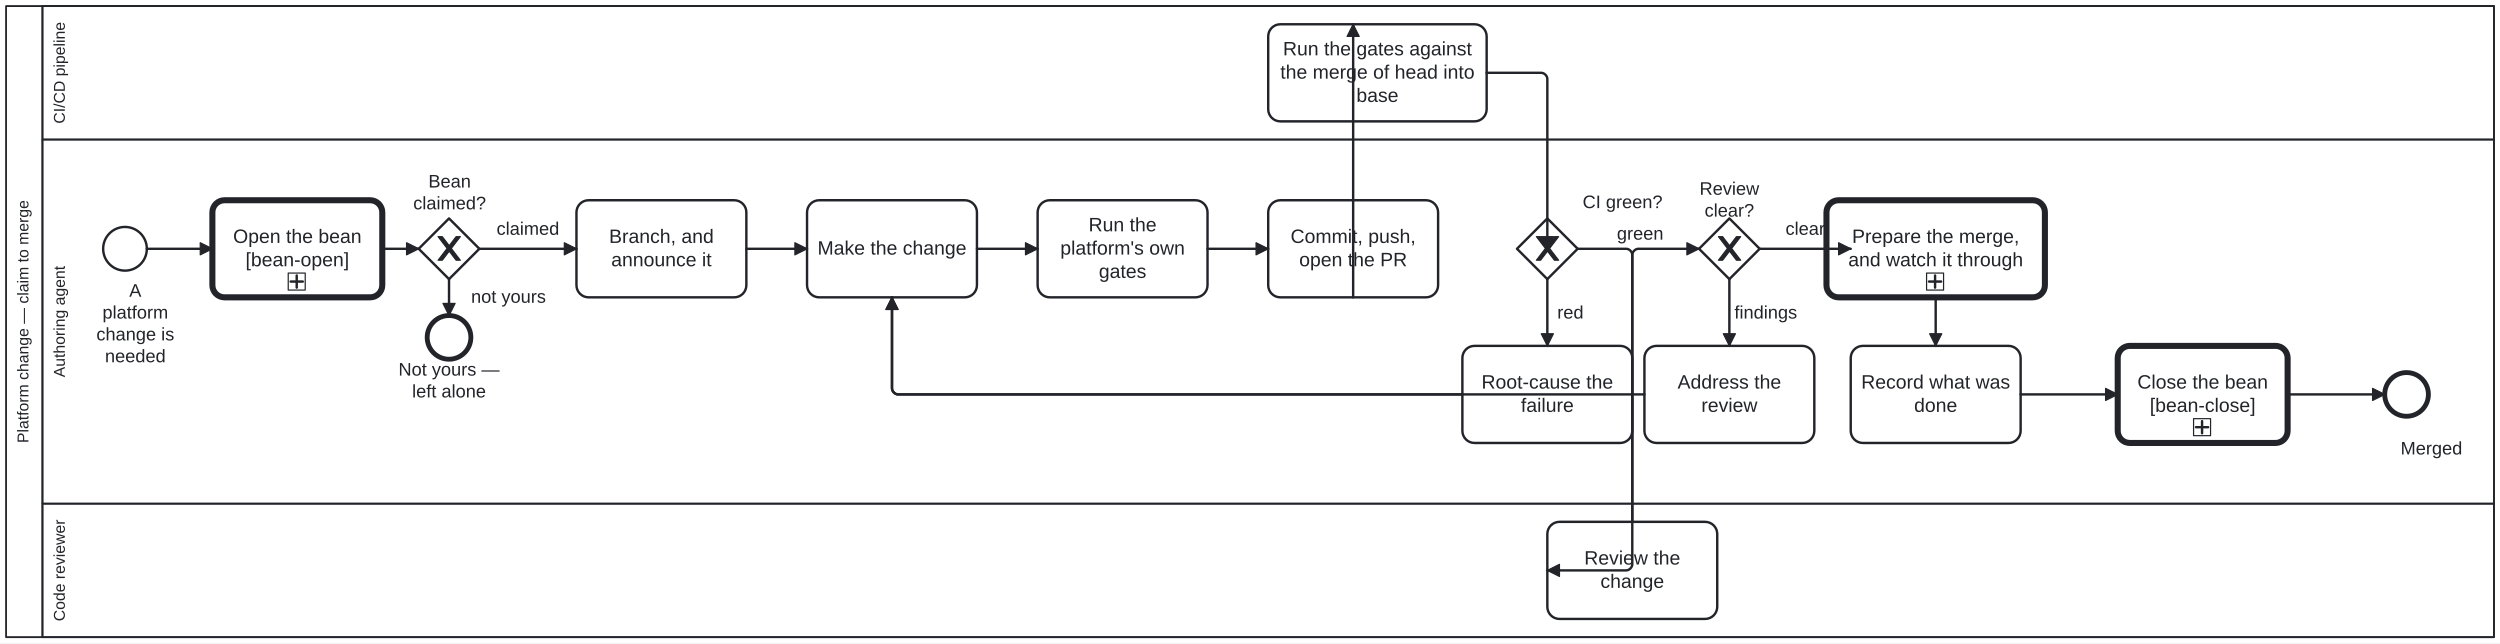
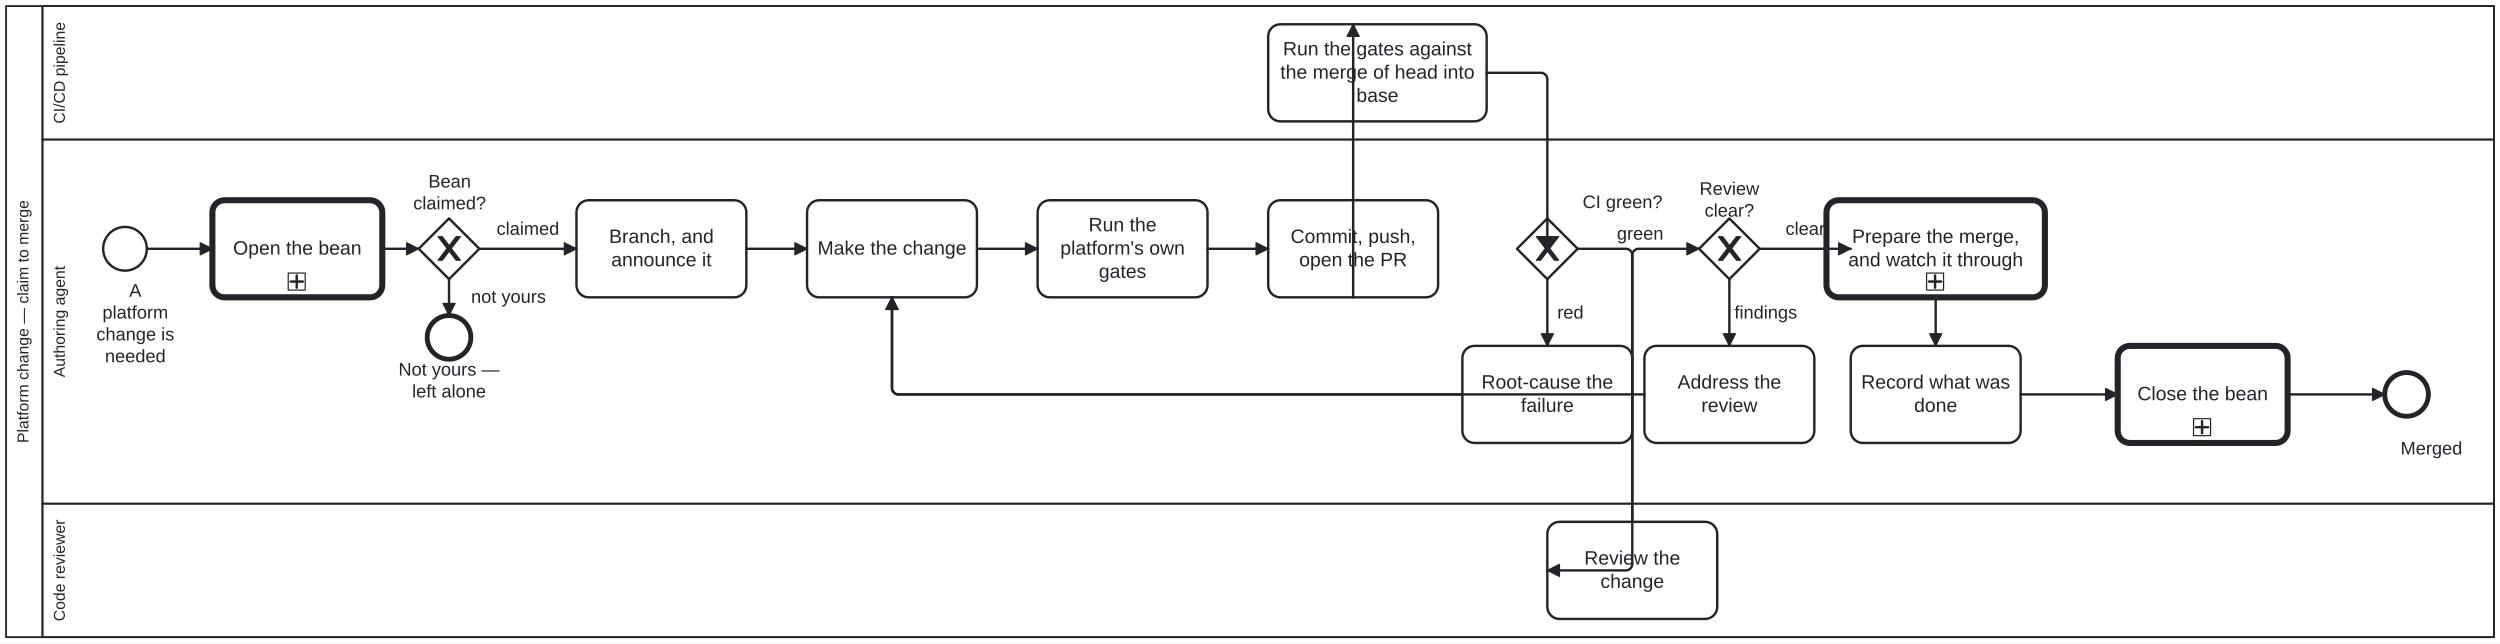
<svg xmlns="http://www.w3.org/2000/svg" width="100%" style="max-width:100%;height:auto" viewBox="155 75 2060 530" version="1.1">
  <rect x="155" y="75" width="2060" height="530" fill="#ffffff" />
  <g class="djs-group">
    <g class="djs-element djs-shape" data-element-id="Participant_CodeChangeReview" style="display: block;" transform="matrix(1 0 0 1 160 80)">
      <g class="djs-visual">
        <rect x="0" y="0" width="2050" height="520" rx="0" ry="0" style="stroke-linecap: round; stroke-linejoin: round; stroke: rgb(34, 36, 42); stroke-width: 1.5px; fill: white; fill-opacity: 0.95;" />
        <path style="fill: none; stroke-linecap: round; stroke-linejoin: round; stroke: rgb(34, 36, 42); stroke-width: 1.5px;" d="M30,0L30,520" />
        <text lineHeight="1.05" class="djs-label" transform="matrix(-1.83697e-16 -1 1 -1.83697e-16 0 520)" style="font-family: Arial, sans-serif; font-size: 13px; font-weight: normal; fill: rgb(34, 36, 42);">
          <tspan x="159.932" y="18.413">Platform change — claim to merge</tspan>
        </text>
      </g>
      <rect class="djs-hit djs-hit-all" x="0" y="0" width="2050" height="520" style="fill: none; stroke-opacity: 0; stroke: white; stroke-width: 15px;" />
    </g>
    <g class="djs-children">
      <g class="djs-group">
        <g class="djs-element djs-shape" data-element-id="Lane_Reviewer" style="display: block;" transform="matrix(1 0 0 1 190 490)">
          <g class="djs-visual">
            <rect x="0" y="0" width="2020" height="110" rx="0" ry="0" style="stroke-linecap: round; stroke-linejoin: round; stroke: rgb(34, 36, 42); stroke-width: 1.5px; fill: white; fill-opacity: 0.25;" />
            <text lineHeight="1.05" class="djs-label" transform="matrix(-1.83697e-16 -1 1 -1.83697e-16 0 110)" style="font-family: Arial, sans-serif; font-size: 13px; font-weight: normal; fill: rgb(34, 36, 42);">
              <tspan x="13.093" y="18.413">Code reviewer</tspan>
            </text>
          </g>
          <rect class="djs-hit djs-hit-all" x="0" y="0" width="2020" height="110" style="fill: none; stroke-opacity: 0; stroke: white; stroke-width: 15px;" />
        </g>
      </g>
      <g class="djs-group">
        <g class="djs-element djs-shape" data-element-id="Lane_Pipeline" style="display: block;" transform="matrix(1 0 0 1 190 80)">
          <g class="djs-visual">
            <rect x="0" y="0" width="2020" height="110" rx="0" ry="0" style="stroke-linecap: round; stroke-linejoin: round; stroke: rgb(34, 36, 42); stroke-width: 1.5px; fill: white; fill-opacity: 0.25;" />
            <text lineHeight="1.05" class="djs-label" transform="matrix(-1.83697e-16 -1 1 -1.83697e-16 0 110)" style="font-family: Arial, sans-serif; font-size: 13px; font-weight: normal; fill: rgb(34, 36, 42);">
              <tspan x="13.093" y="18.413">CI/CD pipeline</tspan>
            </text>
          </g>
          <rect class="djs-hit djs-hit-all" x="0" y="0" width="2020" height="110" style="fill: none; stroke-opacity: 0; stroke: white; stroke-width: 15px;" />
        </g>
      </g>
      <g class="djs-group">
        <g class="djs-element djs-shape" data-element-id="Lane_Agent" style="display: block;" transform="matrix(1 0 0 1 190 190)">
          <g class="djs-visual">
            <rect x="0" y="0" width="2020" height="300" rx="0" ry="0" style="stroke-linecap: round; stroke-linejoin: round; stroke: rgb(34, 36, 42); stroke-width: 1.5px; fill: white; fill-opacity: 0.25;" />
            <text lineHeight="1.05" class="djs-label" transform="matrix(-1.83697e-16 -1 1 -1.83697e-16 0 300)" style="font-family: Arial, sans-serif; font-size: 13px; font-weight: normal; fill: rgb(34, 36, 42);">
              <tspan x="104.103" y="18.413">Authoring agent</tspan>
            </text>
          </g>
          <rect class="djs-hit djs-hit-all" x="0" y="0" width="2020" height="300" style="fill: none; stroke-opacity: 0; stroke: white; stroke-width: 15px;" />
        </g>
      </g>
      <g class="djs-group">
        <g class="djs-element djs-shape" data-element-id="Start_Change" style="display: block;" transform="matrix(1 0 0 1 240 262)">
          <g class="djs-visual">
            <circle cx="18" cy="18" r="18" style="stroke-linecap: round; stroke-linejoin: round; stroke: rgb(34, 36, 42); stroke-width: 2px; fill: white; fill-opacity: 0.95;" />
          </g>
          <rect class="djs-hit djs-hit-all" x="0" y="0" width="36" height="36" style="fill: none; stroke-opacity: 0; stroke: white; stroke-width: 15px;" />
        </g>
      </g>
      <g class="djs-group">
        <g class="djs-element djs-shape" data-element-id="Start_Change_label" style="display: block;" transform="matrix(1 0 0 1 232 306)">
          <g class="djs-visual">
            <text lineHeight="1.2" class="djs-label" style="font-family: Arial, sans-serif; font-size: 15px; font-weight: normal; fill: rgb(34, 36, 42);">
              <tspan x="29.498" y="13.5">A </tspan>
              <tspan x="7.408" y="31.5">platform </tspan>
              <tspan x="2.394" y="49.5">change is</tspan>
              <tspan x="9.473" y="67.5">needed</tspan>
            </text>
          </g>
          <rect class="djs-hit djs-hit-all" x="0" y="0" width="69" height="54" style="fill: none; stroke-opacity: 0; stroke: white; stroke-width: 15px;" />
        </g>
      </g>
      <g class="djs-group">
        <a class="fa-subprocess-link" href="https://litlfred.github.io/folio-assistant/cat-harness/process/Process_BeanOpen" target="_top">
          <g class="djs-element djs-shape" data-element-id="Task_ClaimBean" style="display: block;" transform="matrix(1 0 0 1 330 240)">
            <g class="djs-visual">
              <rect x="0" y="0" width="140" height="80" rx="10" ry="10" style="stroke-linecap: round; stroke-linejoin: round; stroke: rgb(34, 36, 42); stroke-width: 5px; fill: white; fill-opacity: 0.95;" />
              <text lineHeight="1.2" class="djs-label" style="font-family: Arial, sans-serif; font-size: 16px; font-weight: normal; fill: rgb(34, 36, 42);">
-                 <tspan x="17.066" y="35.2">Open the bean</tspan>
-                 <tspan x="27.297" y="54.4">[bean-open]</tspan>
+                 <tspan x="17.066" y="44.8">Open the bean</tspan>
              </text>
              <rect x="0" y="0" width="14" height="14" rx="0" ry="0" style="stroke-linecap: round; stroke-linejoin: round; stroke: rgb(34, 36, 42); stroke-width: 1px; fill: white;" transform="matrix(1 0 0 1 62.5 60)" />
              <path data-marker="sub-process" d="m62.5,60 m 7,2 l 0,10 m -5,-5 l 10,0" style="fill: white; stroke-linecap: round; stroke-linejoin: round; stroke: rgb(34, 36, 42); stroke-width: 2px;" />
            </g>
            <rect class="djs-hit djs-hit-all" x="0" y="0" width="140" height="80" style="fill: none; stroke-opacity: 0; stroke: white; stroke-width: 15px;" />
          </g>
        </a>
      </g>
      <g class="djs-group">
        <g class="djs-element djs-shape" data-element-id="Task_BranchAndAnnounce" style="display: block;" transform="matrix(1 0 0 1 630 240)">
          <g class="djs-visual">
            <rect x="0" y="0" width="140" height="80" rx="10" ry="10" style="stroke-linecap: round; stroke-linejoin: round; stroke: rgb(34, 36, 42); stroke-width: 2px; fill: white; fill-opacity: 0.95;" />
            <text lineHeight="1.2" class="djs-label" style="font-family: Arial, sans-serif; font-size: 16px; font-weight: normal; fill: rgb(34, 36, 42);">
              <tspan x="26.859" y="35.2">Branch, and </tspan>
              <tspan x="28.633" y="54.4">announce it</tspan>
            </text>
          </g>
          <rect class="djs-hit djs-hit-all" x="0" y="0" width="140" height="80" style="fill: none; stroke-opacity: 0; stroke: white; stroke-width: 15px;" />
        </g>
      </g>
      <g class="djs-group">
        <g class="djs-element djs-shape" data-element-id="Task_Implement" style="display: block;" transform="matrix(1 0 0 1 820 240)">
          <g class="djs-visual">
            <rect x="0" y="0" width="140" height="80" rx="10" ry="10" style="stroke-linecap: round; stroke-linejoin: round; stroke: rgb(34, 36, 42); stroke-width: 2px; fill: white; fill-opacity: 0.95;" />
            <text lineHeight="1.2" class="djs-label" style="font-family: Arial, sans-serif; font-size: 16px; font-weight: normal; fill: rgb(34, 36, 42);">
              <tspan x="8.625" y="44.8">Make the change</tspan>
            </text>
          </g>
          <rect class="djs-hit djs-hit-all" x="0" y="0" width="140" height="80" style="fill: none; stroke-opacity: 0; stroke: white; stroke-width: 15px;" />
        </g>
      </g>
      <g class="djs-group">
        <g class="djs-element djs-shape" data-element-id="Task_RunGates" style="display: block;" transform="matrix(1 0 0 1 1010 240)">
          <g class="djs-visual">
            <rect x="0" y="0" width="140" height="80" rx="10" ry="10" style="stroke-linecap: round; stroke-linejoin: round; stroke: rgb(34, 36, 42); stroke-width: 2px; fill: white; fill-opacity: 0.95;" />
            <text lineHeight="1.2" class="djs-label" style="font-family: Arial, sans-serif; font-size: 16px; font-weight: normal; fill: rgb(34, 36, 42);">
              <tspan x="41.98" y="25.6">Run the </tspan>
              <tspan x="18.676" y="44.8">platform's own </tspan>
              <tspan x="50.43" y="64">gates</tspan>
            </text>
          </g>
          <rect class="djs-hit djs-hit-all" x="0" y="0" width="140" height="80" style="fill: none; stroke-opacity: 0; stroke: white; stroke-width: 15px;" />
        </g>
      </g>
      <g class="djs-group">
        <g class="djs-element djs-shape" data-element-id="Task_CommitAndOpenPR" style="display: block;" transform="matrix(1 0 0 1 1200 240)">
          <g class="djs-visual">
            <rect x="0" y="0" width="140" height="80" rx="10" ry="10" style="stroke-linecap: round; stroke-linejoin: round; stroke: rgb(34, 36, 42); stroke-width: 2px; fill: white; fill-opacity: 0.95;" />
            <text lineHeight="1.2" class="djs-label" style="font-family: Arial, sans-serif; font-size: 16px; font-weight: normal; fill: rgb(34, 36, 42);">
              <tspan x="18.43" y="35.2">Commit, push, </tspan>
              <tspan x="25.523" y="54.4">open the PR</tspan>
            </text>
          </g>
          <rect class="djs-hit djs-hit-all" x="0" y="0" width="140" height="80" style="fill: none; stroke-opacity: 0; stroke: white; stroke-width: 15px;" />
        </g>
      </g>
      <g class="djs-group">
        <g class="djs-element djs-shape" data-element-id="GW_CIGreen" style="display: block;" transform="matrix(1 0 0 1 1405 255)">
          <g class="djs-visual">
            <polygon points="25,0 50,25 25,50 0,25" style="stroke-linecap: round; stroke-linejoin: round; stroke: rgb(34, 36, 42); stroke-width: 2px; fill: white; fill-opacity: 0.95;" />
            <path d="m 16,15 7.429,9.714 -7.429,9.714 3.429,0 5.714,-7.464 5.714,7.464 3.429,0 -7.429,-9.714 7.429,-9.714 -3.429,0 -5.714,7.464 -5.714,-7.464 -3.429,0 z" style="fill: rgb(34, 36, 42); stroke-linecap: round; stroke-linejoin: round; stroke: rgb(34, 36, 42); stroke-width: 1px;" />
          </g>
          <rect class="djs-hit djs-hit-all" x="0" y="0" width="50" height="50" style="fill: none; stroke-opacity: 0; stroke: white; stroke-width: 15px;" />
        </g>
      </g>
      <g class="djs-group">
        <g class="djs-element djs-shape" data-element-id="GW_CIGreen_label" style="display: block;" transform="matrix(1 0 0 1 1459 233)">
          <g class="djs-visual">
            <text lineHeight="1.2" class="djs-label" style="font-family: Arial, sans-serif; font-size: 15px; font-weight: normal; fill: rgb(34, 36, 42);">
              <tspan x="0.063" y="13.5">CI green?</tspan>
            </text>
          </g>
          <rect class="djs-hit djs-hit-all" x="0" y="0" width="66" height="18" style="fill: none; stroke-opacity: 0; stroke: white; stroke-width: 15px;" />
        </g>
      </g>
      <g class="djs-group">
        <g class="djs-element djs-shape" data-element-id="Task_Diagnose" style="display: block;" transform="matrix(1 0 0 1 1360 360)">
          <g class="djs-visual">
            <rect x="0" y="0" width="140" height="80" rx="10" ry="10" style="stroke-linecap: round; stroke-linejoin: round; stroke: rgb(34, 36, 42); stroke-width: 2px; fill: white; fill-opacity: 0.95;" />
            <text lineHeight="1.2" class="djs-label" style="font-family: Arial, sans-serif; font-size: 16px; font-weight: normal; fill: rgb(34, 36, 42);">
              <tspan x="15.746" y="35.2">Root-cause the </tspan>
              <tspan x="48.211" y="54.4">failure</tspan>
            </text>
          </g>
          <rect class="djs-hit djs-hit-all" x="0" y="0" width="140" height="80" style="fill: none; stroke-opacity: 0; stroke: white; stroke-width: 15px;" />
        </g>
      </g>
      <g class="djs-group">
        <g class="djs-element djs-shape" data-element-id="GW_ReviewClear" style="display: block;" transform="matrix(1 0 0 1 1555 255)">
          <g class="djs-visual">
            <polygon points="25,0 50,25 25,50 0,25" style="stroke-linecap: round; stroke-linejoin: round; stroke: rgb(34, 36, 42); stroke-width: 2px; fill: white; fill-opacity: 0.95;" />
            <path d="m 16,15 7.429,9.714 -7.429,9.714 3.429,0 5.714,-7.464 5.714,7.464 3.429,0 -7.429,-9.714 7.429,-9.714 -3.429,0 -5.714,7.464 -5.714,-7.464 -3.429,0 z" style="fill: rgb(34, 36, 42); stroke-linecap: round; stroke-linejoin: round; stroke: rgb(34, 36, 42); stroke-width: 1px;" />
          </g>
          <rect class="djs-hit djs-hit-all" x="0" y="0" width="50" height="50" style="fill: none; stroke-opacity: 0; stroke: white; stroke-width: 15px;" />
        </g>
      </g>
      <g class="djs-group">
        <g class="djs-element djs-shape" data-element-id="GW_ReviewClear_label" style="display: block;" transform="matrix(1 0 0 1 1555 222)">
          <g class="djs-visual">
            <text lineHeight="1.2" class="djs-label" style="font-family: Arial, sans-serif; font-size: 15px; font-weight: normal; fill: rgb(34, 36, 42);">
              <tspan x="0.409" y="13.5">Review</tspan>
              <tspan x="4.573" y="31.5">clear?</tspan>
            </text>
          </g>
          <rect class="djs-hit djs-hit-all" x="0" y="0" width="50" height="36" style="fill: none; stroke-opacity: 0; stroke: white; stroke-width: 15px;" />
        </g>
      </g>
      <g class="djs-group">
        <g class="djs-element djs-shape" data-element-id="Task_AddressReview" style="display: block;" transform="matrix(1 0 0 1 1510 360)">
          <g class="djs-visual">
            <rect x="0" y="0" width="140" height="80" rx="10" ry="10" style="stroke-linecap: round; stroke-linejoin: round; stroke: rgb(34, 36, 42); stroke-width: 2px; fill: white; fill-opacity: 0.95;" />
            <text lineHeight="1.2" class="djs-label" style="font-family: Arial, sans-serif; font-size: 16px; font-weight: normal; fill: rgb(34, 36, 42);">
              <tspan x="27.309" y="35.2">Address the </tspan>
              <tspan x="46.883" y="54.4">review</tspan>
            </text>
          </g>
          <rect class="djs-hit djs-hit-all" x="0" y="0" width="140" height="80" style="fill: none; stroke-opacity: 0; stroke: white; stroke-width: 15px;" />
        </g>
      </g>
      <g class="djs-group">
        <a class="fa-subprocess-link" href="https://litlfred.github.io/folio-assistant/cat-harness/process/Process_MergeBase" target="_top">
          <g class="djs-element djs-shape" data-element-id="Task_PrepareMerge" style="display: block;" transform="matrix(1 0 0 1 1660 240)">
            <g class="djs-visual">
              <rect x="0" y="0" width="180" height="80" rx="10" ry="10" style="stroke-linecap: round; stroke-linejoin: round; stroke: rgb(34, 36, 42); stroke-width: 5px; fill: white; fill-opacity: 0.95;" />
              <text lineHeight="1.2" class="djs-label" style="font-family: Arial, sans-serif; font-size: 16px; font-weight: normal; fill: rgb(34, 36, 42);">
                <tspan x="21.074" y="35.2">Prepare the merge, </tspan>
                <tspan x="17.953" y="54.4">and watch it through</tspan>
              </text>
              <rect x="0" y="0" width="14" height="14" rx="0" ry="0" style="stroke-linecap: round; stroke-linejoin: round; stroke: rgb(34, 36, 42); stroke-width: 1px; fill: white;" transform="matrix(1 0 0 1 82.5 60)" />
              <path data-marker="sub-process" d="m82.5,60 m 7,2 l 0,10 m -5,-5 l 10,0" style="fill: white; stroke-linecap: round; stroke-linejoin: round; stroke: rgb(34, 36, 42); stroke-width: 2px;" />
            </g>
            <rect class="djs-hit djs-hit-all" x="0" y="0" width="180" height="80" style="fill: none; stroke-opacity: 0; stroke: white; stroke-width: 15px;" />
          </g>
        </a>
      </g>
      <g class="djs-group">
        <g class="djs-element djs-shape" data-element-id="Task_CloseBean" style="display: block;" transform="matrix(1 0 0 1 1680 360)">
          <g class="djs-visual">
            <rect x="0" y="0" width="140" height="80" rx="10" ry="10" style="stroke-linecap: round; stroke-linejoin: round; stroke: rgb(34, 36, 42); stroke-width: 2px; fill: white; fill-opacity: 0.95;" />
            <text lineHeight="1.2" class="djs-label" style="font-family: Arial, sans-serif; font-size: 16px; font-weight: normal; fill: rgb(34, 36, 42);">
              <tspan x="8.641" y="35.2">Record what was</tspan>
              <tspan x="52.203" y="54.4">done</tspan>
            </text>
          </g>
          <rect class="djs-hit djs-hit-all" x="0" y="0" width="140" height="80" style="fill: none; stroke-opacity: 0; stroke: white; stroke-width: 15px;" />
        </g>
      </g>
      <g class="djs-group">
        <a class="fa-subprocess-link" href="https://litlfred.github.io/folio-assistant/cat-harness/process/Process_BeanClose" target="_top">
          <g class="djs-element djs-shape" data-element-id="Task_ArchiveBean" style="display: block;" transform="matrix(1 0 0 1 1900 360)">
            <g class="djs-visual">
              <rect x="0" y="0" width="140" height="80" rx="10" ry="10" style="stroke-linecap: round; stroke-linejoin: round; stroke: rgb(34, 36, 42); stroke-width: 5px; fill: white; fill-opacity: 0.95;" />
              <text lineHeight="1.2" class="djs-label" style="font-family: Arial, sans-serif; font-size: 16px; font-weight: normal; fill: rgb(34, 36, 42);">
-                 <tspan x="16.184" y="35.2">Close the bean</tspan>
-                 <tspan x="26.418" y="54.4">[bean-close]</tspan>
+                 <tspan x="16.184" y="44.8">Close the bean</tspan>
              </text>
              <rect x="0" y="0" width="14" height="14" rx="0" ry="0" style="stroke-linecap: round; stroke-linejoin: round; stroke: rgb(34, 36, 42); stroke-width: 1px; fill: white;" transform="matrix(1 0 0 1 62.5 60)" />
              <path data-marker="sub-process" d="m62.5,60 m 7,2 l 0,10 m -5,-5 l 10,0" style="fill: white; stroke-linecap: round; stroke-linejoin: round; stroke: rgb(34, 36, 42); stroke-width: 2px;" />
            </g>
            <rect class="djs-hit djs-hit-all" x="0" y="0" width="140" height="80" style="fill: none; stroke-opacity: 0; stroke: white; stroke-width: 15px;" />
          </g>
        </a>
      </g>
      <g class="djs-group">
        <g class="djs-element djs-shape" data-element-id="End_Merged" style="display: block;" transform="matrix(1 0 0 1 2120 382)">
          <g class="djs-visual">
            <circle cx="18" cy="18" r="18" style="stroke-linecap: round; stroke-linejoin: round; stroke: rgb(34, 36, 42); stroke-width: 4px; fill: white; fill-opacity: 0.95;" />
          </g>
          <rect class="djs-hit djs-hit-all" x="0" y="0" width="36" height="36" style="fill: none; stroke-opacity: 0; stroke: white; stroke-width: 15px;" />
        </g>
      </g>
      <g class="djs-group">
        <g class="djs-element djs-shape" data-element-id="End_Merged_label" style="display: block;" transform="matrix(1 0 0 1 2133 436)">
          <g class="djs-visual">
            <text lineHeight="1.2" class="djs-label" style="font-family: Arial, sans-serif; font-size: 15px; font-weight: normal; fill: rgb(34, 36, 42);">
              <tspan x="0.07" y="13.5">Merged</tspan>
            </text>
          </g>
          <rect class="djs-hit djs-hit-all" x="0" y="0" width="51" height="18" style="fill: none; stroke-opacity: 0; stroke: white; stroke-width: 15px;" />
        </g>
      </g>
      <g class="djs-group">
        <g class="djs-element djs-shape" data-element-id="Task_RunCI" style="display: block;" transform="matrix(1 0 0 1 1200 95)">
          <g class="djs-visual">
            <rect x="0" y="0" width="180" height="80" rx="10" ry="10" style="stroke-linecap: round; stroke-linejoin: round; stroke: rgb(34, 36, 42); stroke-width: 2px; fill: white; fill-opacity: 0.95;" />
            <text lineHeight="1.2" class="djs-label" style="font-family: Arial, sans-serif; font-size: 16px; font-weight: normal; fill: rgb(34, 36, 42);">
              <tspan x="12.168" y="25.6">Run the gates against </tspan>
              <tspan x="9.945" y="44.8">the merge of head into</tspan>
              <tspan x="72.652" y="64">base</tspan>
            </text>
          </g>
          <rect class="djs-hit djs-hit-all" x="0" y="0" width="180" height="80" style="fill: none; stroke-opacity: 0; stroke: white; stroke-width: 15px;" />
        </g>
      </g>
      <g class="djs-group">
        <g class="djs-element djs-shape" data-element-id="Task_Review" style="display: block;" transform="matrix(1 0 0 1 1430 505)">
          <g class="djs-visual">
            <rect x="0" y="0" width="140" height="80" rx="10" ry="10" style="stroke-linecap: round; stroke-linejoin: round; stroke: rgb(34, 36, 42); stroke-width: 2px; fill: white; fill-opacity: 0.95;" />
            <text lineHeight="1.2" class="djs-label" style="font-family: Arial, sans-serif; font-size: 16px; font-weight: normal; fill: rgb(34, 36, 42);">
              <tspan x="30.426" y="35.2">Review the </tspan>
              <tspan x="43.754" y="54.4">change</tspan>
            </text>
          </g>
          <rect class="djs-hit djs-hit-all" x="0" y="0" width="140" height="80" style="fill: none; stroke-opacity: 0; stroke: white; stroke-width: 15px;" />
        </g>
      </g>
      <g class="djs-group">
        <g class="djs-element djs-shape" data-element-id="GW_BeanYours" style="display: block;" transform="matrix(1 0 0 1 500 255)">
          <g class="djs-visual">
            <polygon points="25,0 50,25 25,50 0,25" style="stroke-linecap: round; stroke-linejoin: round; stroke: rgb(34, 36, 42); stroke-width: 2px; fill: white; fill-opacity: 0.95;" />
            <path d="m 16,15 7.429,9.714 -7.429,9.714 3.429,0 5.714,-7.464 5.714,7.464 3.429,0 -7.429,-9.714 7.429,-9.714 -3.429,0 -5.714,7.464 -5.714,-7.464 -3.429,0 z" style="fill: rgb(34, 36, 42); stroke-linecap: round; stroke-linejoin: round; stroke: rgb(34, 36, 42); stroke-width: 1px;" />
          </g>
          <rect class="djs-hit djs-hit-all" x="0" y="0" width="50" height="50" style="fill: none; stroke-opacity: 0; stroke: white; stroke-width: 15px;" />
        </g>
      </g>
      <g class="djs-group">
        <g class="djs-element djs-shape" data-element-id="GW_BeanYours_label" style="display: block;" transform="matrix(1 0 0 1 495 216)">
          <g class="djs-visual">
            <text lineHeight="1.2" class="djs-label" style="font-family: Arial, sans-serif; font-size: 15px; font-weight: normal; fill: rgb(34, 36, 42);">
              <tspan x="12.984" y="13.5">Bean </tspan>
              <tspan x="0.485" y="31.5">claimed?</tspan>
            </text>
          </g>
          <rect class="djs-hit djs-hit-all" x="0" y="0" width="61" height="36" style="fill: none; stroke-opacity: 0; stroke: white; stroke-width: 15px;" />
        </g>
      </g>
      <g class="djs-group">
        <g class="djs-element djs-shape" data-element-id="End_BeanNotYours" style="display: block;" transform="matrix(1 0 0 1 507 335)">
          <g class="djs-visual">
            <circle cx="18" cy="18" r="18" style="stroke-linecap: round; stroke-linejoin: round; stroke: rgb(34, 36, 42); stroke-width: 4px; fill: white; fill-opacity: 0.95;" />
          </g>
          <rect class="djs-hit djs-hit-all" x="0" y="0" width="36" height="36" style="fill: none; stroke-opacity: 0; stroke: white; stroke-width: 15px;" />
        </g>
      </g>
      <g class="djs-group">
        <g class="djs-element djs-shape" data-element-id="End_BeanNotYours_label" style="display: block;" transform="matrix(1 0 0 1 483 371)">
          <g class="djs-visual">
            <text lineHeight="1.2" class="djs-label" style="font-family: Arial, sans-serif; font-size: 15px; font-weight: normal; fill: rgb(34, 36, 42);">
              <tspan x="0.322" y="13.5">Not yours —</tspan>
              <tspan x="11.561" y="31.5">left alone</tspan>
            </text>
          </g>
          <rect class="djs-hit djs-hit-all" x="0" y="0" width="84" height="36" style="fill: none; stroke-opacity: 0; stroke: white; stroke-width: 15px;" />
        </g>
      </g>
      <g class="djs-group">
        <g class="djs-element djs-connection" data-element-id="f1" style="display: block;">
          <g class="djs-visual">
            <defs>
              <marker id="folio-marker-1" viewBox="0 0 20 20" refX="11" refY="10" markerWidth="10" markerHeight="10" orient="auto">
                <path d="M 1 5 L 11 10 L 1 15 Z" style="stroke-linecap: round; stroke-linejoin: round; stroke: rgb(34, 36, 42); stroke-width: 1px; fill: rgb(34, 36, 42);" />
              </marker>
            </defs>
            <path data-corner-radius="5" style="fill: none; stroke-linecap: round; stroke-linejoin: round; stroke: rgb(34, 36, 42); stroke-width: 2px; marker-end: url('#folio-marker-1');" d="M276,280L330,280" />
          </g>
          <path d="M276,280L330,280" class="djs-hit djs-hit-stroke" style="fill: none; stroke-opacity: 0; stroke: white; stroke-width: 15px;" />
        </g>
      </g>
      <g class="djs-group">
        <g class="djs-element djs-connection" data-element-id="f2" style="display: block;">
          <g class="djs-visual">
            <defs>
              <marker id="folio-marker-2" viewBox="0 0 20 20" refX="11" refY="10" markerWidth="10" markerHeight="10" orient="auto">
                <path d="M 1 5 L 11 10 L 1 15 Z" style="stroke-linecap: round; stroke-linejoin: round; stroke: rgb(34, 36, 42); stroke-width: 1px; fill: rgb(34, 36, 42);" />
              </marker>
            </defs>
            <path data-corner-radius="5" style="fill: none; stroke-linecap: round; stroke-linejoin: round; stroke: rgb(34, 36, 42); stroke-width: 2px; marker-end: url('#folio-marker-2');" d="M550,280L630,280" />
          </g>
          <path d="M550,280L630,280" class="djs-hit djs-hit-stroke" style="fill: none; stroke-opacity: 0; stroke: white; stroke-width: 15px;" />
        </g>
      </g>
      <g class="djs-group">
        <g class="djs-element djs-shape" data-element-id="f2_label" style="display: block;" transform="matrix(1 0 0 1 564 255)">
          <g class="djs-visual">
            <text lineHeight="1.2" class="djs-label" style="font-family: Arial, sans-serif; font-size: 15px; font-weight: normal; fill: rgb(34, 36, 42);">
              <tspan x="0.156" y="13.5">claimed</tspan>
            </text>
          </g>
          <rect class="djs-hit djs-hit-all" x="0" y="0" width="52" height="18" style="fill: none; stroke-opacity: 0; stroke: white; stroke-width: 15px;" />
        </g>
      </g>
      <g class="djs-group">
        <g class="djs-element djs-connection" data-element-id="f3" style="display: block;">
          <g class="djs-visual">
            <defs>
              <marker id="folio-marker-3" viewBox="0 0 20 20" refX="11" refY="10" markerWidth="10" markerHeight="10" orient="auto">
                <path d="M 1 5 L 11 10 L 1 15 Z" style="stroke-linecap: round; stroke-linejoin: round; stroke: rgb(34, 36, 42); stroke-width: 1px; fill: rgb(34, 36, 42);" />
              </marker>
            </defs>
            <path data-corner-radius="5" style="fill: none; stroke-linecap: round; stroke-linejoin: round; stroke: rgb(34, 36, 42); stroke-width: 2px; marker-end: url('#folio-marker-3');" d="M770,280L820,280" />
          </g>
          <path d="M770,280L820,280" class="djs-hit djs-hit-stroke" style="fill: none; stroke-opacity: 0; stroke: white; stroke-width: 15px;" />
        </g>
      </g>
      <g class="djs-group">
        <g class="djs-element djs-connection" data-element-id="f4" style="display: block;">
          <g class="djs-visual">
            <defs>
              <marker id="folio-marker-4" viewBox="0 0 20 20" refX="11" refY="10" markerWidth="10" markerHeight="10" orient="auto">
                <path d="M 1 5 L 11 10 L 1 15 Z" style="stroke-linecap: round; stroke-linejoin: round; stroke: rgb(34, 36, 42); stroke-width: 1px; fill: rgb(34, 36, 42);" />
              </marker>
            </defs>
            <path data-corner-radius="5" style="fill: none; stroke-linecap: round; stroke-linejoin: round; stroke: rgb(34, 36, 42); stroke-width: 2px; marker-end: url('#folio-marker-4');" d="M960,280L1010,280" />
          </g>
          <path d="M960,280L1010,280" class="djs-hit djs-hit-stroke" style="fill: none; stroke-opacity: 0; stroke: white; stroke-width: 15px;" />
        </g>
      </g>
      <g class="djs-group">
        <g class="djs-element djs-connection" data-element-id="f5" style="display: block;">
          <g class="djs-visual">
            <defs>
              <marker id="folio-marker-5" viewBox="0 0 20 20" refX="11" refY="10" markerWidth="10" markerHeight="10" orient="auto">
                <path d="M 1 5 L 11 10 L 1 15 Z" style="stroke-linecap: round; stroke-linejoin: round; stroke: rgb(34, 36, 42); stroke-width: 1px; fill: rgb(34, 36, 42);" />
              </marker>
            </defs>
            <path data-corner-radius="5" style="fill: none; stroke-linecap: round; stroke-linejoin: round; stroke: rgb(34, 36, 42); stroke-width: 2px; marker-end: url('#folio-marker-5');" d="M1150,280L1200,280" />
          </g>
          <path d="M1150,280L1200,280" class="djs-hit djs-hit-stroke" style="fill: none; stroke-opacity: 0; stroke: white; stroke-width: 15px;" />
        </g>
      </g>
      <g class="djs-group">
        <g class="djs-element djs-connection" data-element-id="f6" style="display: block;">
          <g class="djs-visual">
            <defs>
              <marker id="folio-marker-6" viewBox="0 0 20 20" refX="11" refY="10" markerWidth="10" markerHeight="10" orient="auto">
                <path d="M 1 5 L 11 10 L 1 15 Z" style="stroke-linecap: round; stroke-linejoin: round; stroke: rgb(34, 36, 42); stroke-width: 1px; fill: rgb(34, 36, 42);" />
              </marker>
            </defs>
            <path data-corner-radius="5" style="fill: none; stroke-linecap: round; stroke-linejoin: round; stroke: rgb(34, 36, 42); stroke-width: 2px; marker-end: url('#folio-marker-6');" d="M1270,320L1270,95" />
          </g>
          <path d="M1270,320L1270,95" class="djs-hit djs-hit-stroke" style="fill: none; stroke-opacity: 0; stroke: white; stroke-width: 15px;" />
        </g>
      </g>
      <g class="djs-group">
        <g class="djs-element djs-connection" data-element-id="f7" style="display: block;">
          <g class="djs-visual">
            <defs>
              <marker id="folio-marker-7" viewBox="0 0 20 20" refX="11" refY="10" markerWidth="10" markerHeight="10" orient="auto">
                <path d="M 1 5 L 11 10 L 1 15 Z" style="stroke-linecap: round; stroke-linejoin: round; stroke: rgb(34, 36, 42); stroke-width: 1px; fill: rgb(34, 36, 42);" />
              </marker>
            </defs>
            <path data-corner-radius="5" style="fill: none; stroke-linecap: round; stroke-linejoin: round; stroke: rgb(34, 36, 42); stroke-width: 2px; marker-end: url('#folio-marker-7');" d="M1380,135L1425,135C1427.5,135,1430,137.5,1430,140L1430,280" />
          </g>
          <path d="M1380,135L1430,135L1430,280" class="djs-hit djs-hit-stroke" style="fill: none; stroke-opacity: 0; stroke: white; stroke-width: 15px;" />
        </g>
      </g>
      <g class="djs-group">
        <g class="djs-element djs-connection" data-element-id="f8" style="display: block;">
          <g class="djs-visual">
            <defs>
              <marker id="folio-marker-8" viewBox="0 0 20 20" refX="11" refY="10" markerWidth="10" markerHeight="10" orient="auto">
                <path d="M 1 5 L 11 10 L 1 15 Z" style="stroke-linecap: round; stroke-linejoin: round; stroke: rgb(34, 36, 42); stroke-width: 1px; fill: rgb(34, 36, 42);" />
              </marker>
            </defs>
            <path data-corner-radius="5" style="fill: none; stroke-linecap: round; stroke-linejoin: round; stroke: rgb(34, 36, 42); stroke-width: 2px; marker-end: url('#folio-marker-8');" d="M1455,280L1495,280C1497.5,280,1500,282.5,1500,285L1500,540C1500,542.5,1497.5,545,1495,545L1430,545" />
          </g>
          <path d="M1455,280L1500,280L1500,545L1430,545" class="djs-hit djs-hit-stroke" style="fill: none; stroke-opacity: 0; stroke: white; stroke-width: 15px;" />
        </g>
      </g>
      <g class="djs-group">
        <g class="djs-element djs-shape" data-element-id="f8_label" style="display: block;" transform="matrix(1 0 0 1 1487 259)">
          <g class="djs-visual">
            <text lineHeight="1.2" class="djs-label" style="font-family: Arial, sans-serif; font-size: 15px; font-weight: normal; fill: rgb(34, 36, 42);">
              <tspan x="0.318" y="13.5">green</tspan>
            </text>
          </g>
          <rect class="djs-hit djs-hit-all" x="0" y="0" width="39" height="18" style="fill: none; stroke-opacity: 0; stroke: white; stroke-width: 15px;" />
        </g>
      </g>
      <g class="djs-group">
        <g class="djs-element djs-connection" data-element-id="f9" style="display: block;">
          <g class="djs-visual">
            <defs>
              <marker id="folio-marker-9" viewBox="0 0 20 20" refX="11" refY="10" markerWidth="10" markerHeight="10" orient="auto">
                <path d="M 1 5 L 11 10 L 1 15 Z" style="stroke-linecap: round; stroke-linejoin: round; stroke: rgb(34, 36, 42); stroke-width: 1px; fill: rgb(34, 36, 42);" />
              </marker>
            </defs>
            <path data-corner-radius="5" style="fill: none; stroke-linecap: round; stroke-linejoin: round; stroke: rgb(34, 36, 42); stroke-width: 2px; marker-end: url('#folio-marker-9');" d="M1430,305L1430,360" />
          </g>
          <path d="M1430,305L1430,360" class="djs-hit djs-hit-stroke" style="fill: none; stroke-opacity: 0; stroke: white; stroke-width: 15px;" />
        </g>
      </g>
      <g class="djs-group">
        <g class="djs-element djs-shape" data-element-id="f9_label" style="display: block;" transform="matrix(1 0 0 1 1438 324)">
          <g class="djs-visual">
            <text lineHeight="1.2" class="djs-label" style="font-family: Arial, sans-serif; font-size: 15px; font-weight: normal; fill: rgb(34, 36, 42);">
              <tspan x="0.16" y="13.5">red</tspan>
            </text>
          </g>
          <rect class="djs-hit djs-hit-all" x="0" y="0" width="22" height="18" style="fill: none; stroke-opacity: 0; stroke: white; stroke-width: 15px;" />
        </g>
      </g>
      <g class="djs-group">
        <g class="djs-element djs-connection" data-element-id="f11" style="display: block;">
          <g class="djs-visual">
            <defs>
              <marker id="folio-marker-10" viewBox="0 0 20 20" refX="11" refY="10" markerWidth="10" markerHeight="10" orient="auto">
                <path d="M 1 5 L 11 10 L 1 15 Z" style="stroke-linecap: round; stroke-linejoin: round; stroke: rgb(34, 36, 42); stroke-width: 1px; fill: rgb(34, 36, 42);" />
              </marker>
            </defs>
            <path data-corner-radius="5" style="fill: none; stroke-linecap: round; stroke-linejoin: round; stroke: rgb(34, 36, 42); stroke-width: 2px; marker-end: url('#folio-marker-10');" d="M1360,400L895,400C892.5,400,890,397.5,890,395L890,320" />
          </g>
          <path d="M1360,400L890,400L890,320" class="djs-hit djs-hit-stroke" style="fill: none; stroke-opacity: 0; stroke: white; stroke-width: 15px;" />
        </g>
      </g>
      <g class="djs-group">
        <g class="djs-element djs-connection" data-element-id="f12" style="display: block;">
          <g class="djs-visual">
            <defs>
              <marker id="folio-marker-11" viewBox="0 0 20 20" refX="11" refY="10" markerWidth="10" markerHeight="10" orient="auto">
                <path d="M 1 5 L 11 10 L 1 15 Z" style="stroke-linecap: round; stroke-linejoin: round; stroke: rgb(34, 36, 42); stroke-width: 1px; fill: rgb(34, 36, 42);" />
              </marker>
            </defs>
            <path data-corner-radius="5" style="fill: none; stroke-linecap: round; stroke-linejoin: round; stroke: rgb(34, 36, 42); stroke-width: 2px; marker-end: url('#folio-marker-11');" d="M1500,505L1500,285C1500,282.5,1502.5,280,1505,280L1555,280" />
          </g>
          <path d="M1500,505L1500,280L1555,280" class="djs-hit djs-hit-stroke" style="fill: none; stroke-opacity: 0; stroke: white; stroke-width: 15px;" />
        </g>
      </g>
      <g class="djs-group">
        <g class="djs-element djs-connection" data-element-id="f13" style="display: block;">
          <g class="djs-visual">
            <defs>
              <marker id="folio-marker-12" viewBox="0 0 20 20" refX="11" refY="10" markerWidth="10" markerHeight="10" orient="auto">
                <path d="M 1 5 L 11 10 L 1 15 Z" style="stroke-linecap: round; stroke-linejoin: round; stroke: rgb(34, 36, 42); stroke-width: 1px; fill: rgb(34, 36, 42);" />
              </marker>
            </defs>
            <path data-corner-radius="5" style="fill: none; stroke-linecap: round; stroke-linejoin: round; stroke: rgb(34, 36, 42); stroke-width: 2px; marker-end: url('#folio-marker-12');" d="M1580,305L1580,360" />
          </g>
          <path d="M1580,305L1580,360" class="djs-hit djs-hit-stroke" style="fill: none; stroke-opacity: 0; stroke: white; stroke-width: 15px;" />
        </g>
      </g>
      <g class="djs-group">
        <g class="djs-element djs-shape" data-element-id="f13_label" style="display: block;" transform="matrix(1 0 0 1 1584 324)">
          <g class="djs-visual">
            <text lineHeight="1.2" class="djs-label" style="font-family: Arial, sans-serif; font-size: 15px; font-weight: normal; fill: rgb(34, 36, 42);">
              <tspan x="0.149" y="13.5">findings</tspan>
            </text>
          </g>
          <rect class="djs-hit djs-hit-all" x="0" y="0" width="52" height="18" style="fill: none; stroke-opacity: 0; stroke: white; stroke-width: 15px;" />
        </g>
      </g>
      <g class="djs-group">
        <g class="djs-element djs-connection" data-element-id="f14" style="display: block;">
          <g class="djs-visual">
            <defs>
              <marker id="folio-marker-13" viewBox="0 0 20 20" refX="11" refY="10" markerWidth="10" markerHeight="10" orient="auto">
                <path d="M 1 5 L 11 10 L 1 15 Z" style="stroke-linecap: round; stroke-linejoin: round; stroke: rgb(34, 36, 42); stroke-width: 1px; fill: rgb(34, 36, 42);" />
              </marker>
            </defs>
            <path data-corner-radius="5" style="fill: none; stroke-linecap: round; stroke-linejoin: round; stroke: rgb(34, 36, 42); stroke-width: 2px; marker-end: url('#folio-marker-13');" d="M1510,400L895,400C892.5,400,890,397.5,890,395L890,320" />
          </g>
          <path d="M1510,400L890,400L890,320" class="djs-hit djs-hit-stroke" style="fill: none; stroke-opacity: 0; stroke: white; stroke-width: 15px;" />
        </g>
      </g>
      <g class="djs-group">
        <g class="djs-element djs-connection" data-element-id="f15" style="display: block;">
          <g class="djs-visual">
            <defs>
              <marker id="folio-marker-14" viewBox="0 0 20 20" refX="11" refY="10" markerWidth="10" markerHeight="10" orient="auto">
                <path d="M 1 5 L 11 10 L 1 15 Z" style="stroke-linecap: round; stroke-linejoin: round; stroke: rgb(34, 36, 42); stroke-width: 1px; fill: rgb(34, 36, 42);" />
              </marker>
            </defs>
            <path data-corner-radius="5" style="fill: none; stroke-linecap: round; stroke-linejoin: round; stroke: rgb(34, 36, 42); stroke-width: 2px; marker-end: url('#folio-marker-14');" d="M1605,280L1680,280" />
          </g>
          <path d="M1605,280L1680,280" class="djs-hit djs-hit-stroke" style="fill: none; stroke-opacity: 0; stroke: white; stroke-width: 15px;" />
        </g>
      </g>
      <g class="djs-group">
        <g class="djs-element djs-shape" data-element-id="f15_label" style="display: block;" transform="matrix(1 0 0 1 1626 255)">
          <g class="djs-visual">
            <text lineHeight="1.2" class="djs-label" style="font-family: Arial, sans-serif; font-size: 15px; font-weight: normal; fill: rgb(34, 36, 42);">
              <tspan x="0.244" y="13.5">clear</tspan>
            </text>
          </g>
          <rect class="djs-hit djs-hit-all" x="0" y="0" width="33" height="18" style="fill: none; stroke-opacity: 0; stroke: white; stroke-width: 15px;" />
        </g>
      </g>
      <g class="djs-group">
        <g class="djs-element djs-connection" data-element-id="f16" style="display: block;">
          <g class="djs-visual">
            <defs>
              <marker id="folio-marker-15" viewBox="0 0 20 20" refX="11" refY="10" markerWidth="10" markerHeight="10" orient="auto">
                <path d="M 1 5 L 11 10 L 1 15 Z" style="stroke-linecap: round; stroke-linejoin: round; stroke: rgb(34, 36, 42); stroke-width: 1px; fill: rgb(34, 36, 42);" />
              </marker>
            </defs>
            <path data-corner-radius="5" style="fill: none; stroke-linecap: round; stroke-linejoin: round; stroke: rgb(34, 36, 42); stroke-width: 2px; marker-end: url('#folio-marker-15');" d="M1750,320L1750,360" />
          </g>
          <path d="M1750,320L1750,360" class="djs-hit djs-hit-stroke" style="fill: none; stroke-opacity: 0; stroke: white; stroke-width: 15px;" />
        </g>
      </g>
      <g class="djs-group">
        <g class="djs-element djs-connection" data-element-id="f17" style="display: block;">
          <g class="djs-visual">
            <defs>
              <marker id="folio-marker-16" viewBox="0 0 20 20" refX="11" refY="10" markerWidth="10" markerHeight="10" orient="auto">
                <path d="M 1 5 L 11 10 L 1 15 Z" style="stroke-linecap: round; stroke-linejoin: round; stroke: rgb(34, 36, 42); stroke-width: 1px; fill: rgb(34, 36, 42);" />
              </marker>
            </defs>
            <path data-corner-radius="5" style="fill: none; stroke-linecap: round; stroke-linejoin: round; stroke: rgb(34, 36, 42); stroke-width: 2px; marker-end: url('#folio-marker-16');" d="M1820,400L1900,400" />
          </g>
          <path d="M1820,400L1900,400" class="djs-hit djs-hit-stroke" style="fill: none; stroke-opacity: 0; stroke: white; stroke-width: 15px;" />
        </g>
      </g>
      <g class="djs-group">
        <g class="djs-element djs-connection" data-element-id="f18" style="display: block;">
          <g class="djs-visual">
            <defs>
              <marker id="folio-marker-17" viewBox="0 0 20 20" refX="11" refY="10" markerWidth="10" markerHeight="10" orient="auto">
                <path d="M 1 5 L 11 10 L 1 15 Z" style="stroke-linecap: round; stroke-linejoin: round; stroke: rgb(34, 36, 42); stroke-width: 1px; fill: rgb(34, 36, 42);" />
              </marker>
            </defs>
            <path data-corner-radius="5" style="fill: none; stroke-linecap: round; stroke-linejoin: round; stroke: rgb(34, 36, 42); stroke-width: 2px; marker-end: url('#folio-marker-17');" d="M2040,400L2120,400" />
          </g>
          <path d="M2040,400L2120,400" class="djs-hit djs-hit-stroke" style="fill: none; stroke-opacity: 0; stroke: white; stroke-width: 15px;" />
        </g>
      </g>
      <g class="djs-group">
        <g class="djs-element djs-connection" data-element-id="SF_Bean_1" style="display: block;">
          <g class="djs-visual">
            <defs>
              <marker id="folio-marker-18" viewBox="0 0 20 20" refX="11" refY="10" markerWidth="10" markerHeight="10" orient="auto">
                <path d="M 1 5 L 11 10 L 1 15 Z" style="stroke-linecap: round; stroke-linejoin: round; stroke: rgb(34, 36, 42); stroke-width: 1px; fill: rgb(34, 36, 42);" />
              </marker>
            </defs>
            <path data-corner-radius="5" style="fill: none; stroke-linecap: round; stroke-linejoin: round; stroke: rgb(34, 36, 42); stroke-width: 2px; marker-end: url('#folio-marker-18');" d="M470,280L500,280" />
          </g>
          <path d="M470,280L500,280" class="djs-hit djs-hit-stroke" style="fill: none; stroke-opacity: 0; stroke: white; stroke-width: 15px;" />
        </g>
      </g>
      <g class="djs-group">
        <g class="djs-element djs-connection" data-element-id="SF_Bean_2" style="display: block;">
          <g class="djs-visual">
            <defs>
              <marker id="folio-marker-19" viewBox="0 0 20 20" refX="11" refY="10" markerWidth="10" markerHeight="10" orient="auto">
                <path d="M 1 5 L 11 10 L 1 15 Z" style="stroke-linecap: round; stroke-linejoin: round; stroke: rgb(34, 36, 42); stroke-width: 1px; fill: rgb(34, 36, 42);" />
              </marker>
            </defs>
            <path data-corner-radius="5" style="fill: none; stroke-linecap: round; stroke-linejoin: round; stroke: rgb(34, 36, 42); stroke-width: 2px; marker-end: url('#folio-marker-19');" d="M525,305L525,335" />
          </g>
          <path d="M525,305L525,335" class="djs-hit djs-hit-stroke" style="fill: none; stroke-opacity: 0; stroke: white; stroke-width: 15px;" />
        </g>
      </g>
      <g class="djs-group">
        <g class="djs-element djs-shape" data-element-id="SF_Bean_2_label" style="display: block;" transform="matrix(1 0 0 1 543 311)">
          <g class="djs-visual">
            <text lineHeight="1.2" class="djs-label" style="font-family: Arial, sans-serif; font-size: 15px; font-weight: normal; fill: rgb(34, 36, 42);">
              <tspan x="0.15" y="13.5">not yours</tspan>
            </text>
          </g>
          <rect class="djs-hit djs-hit-all" x="0" y="0" width="62" height="18" style="fill: none; stroke-opacity: 0; stroke: white; stroke-width: 15px;" />
        </g>
      </g>
    </g>
  </g>
</svg>
